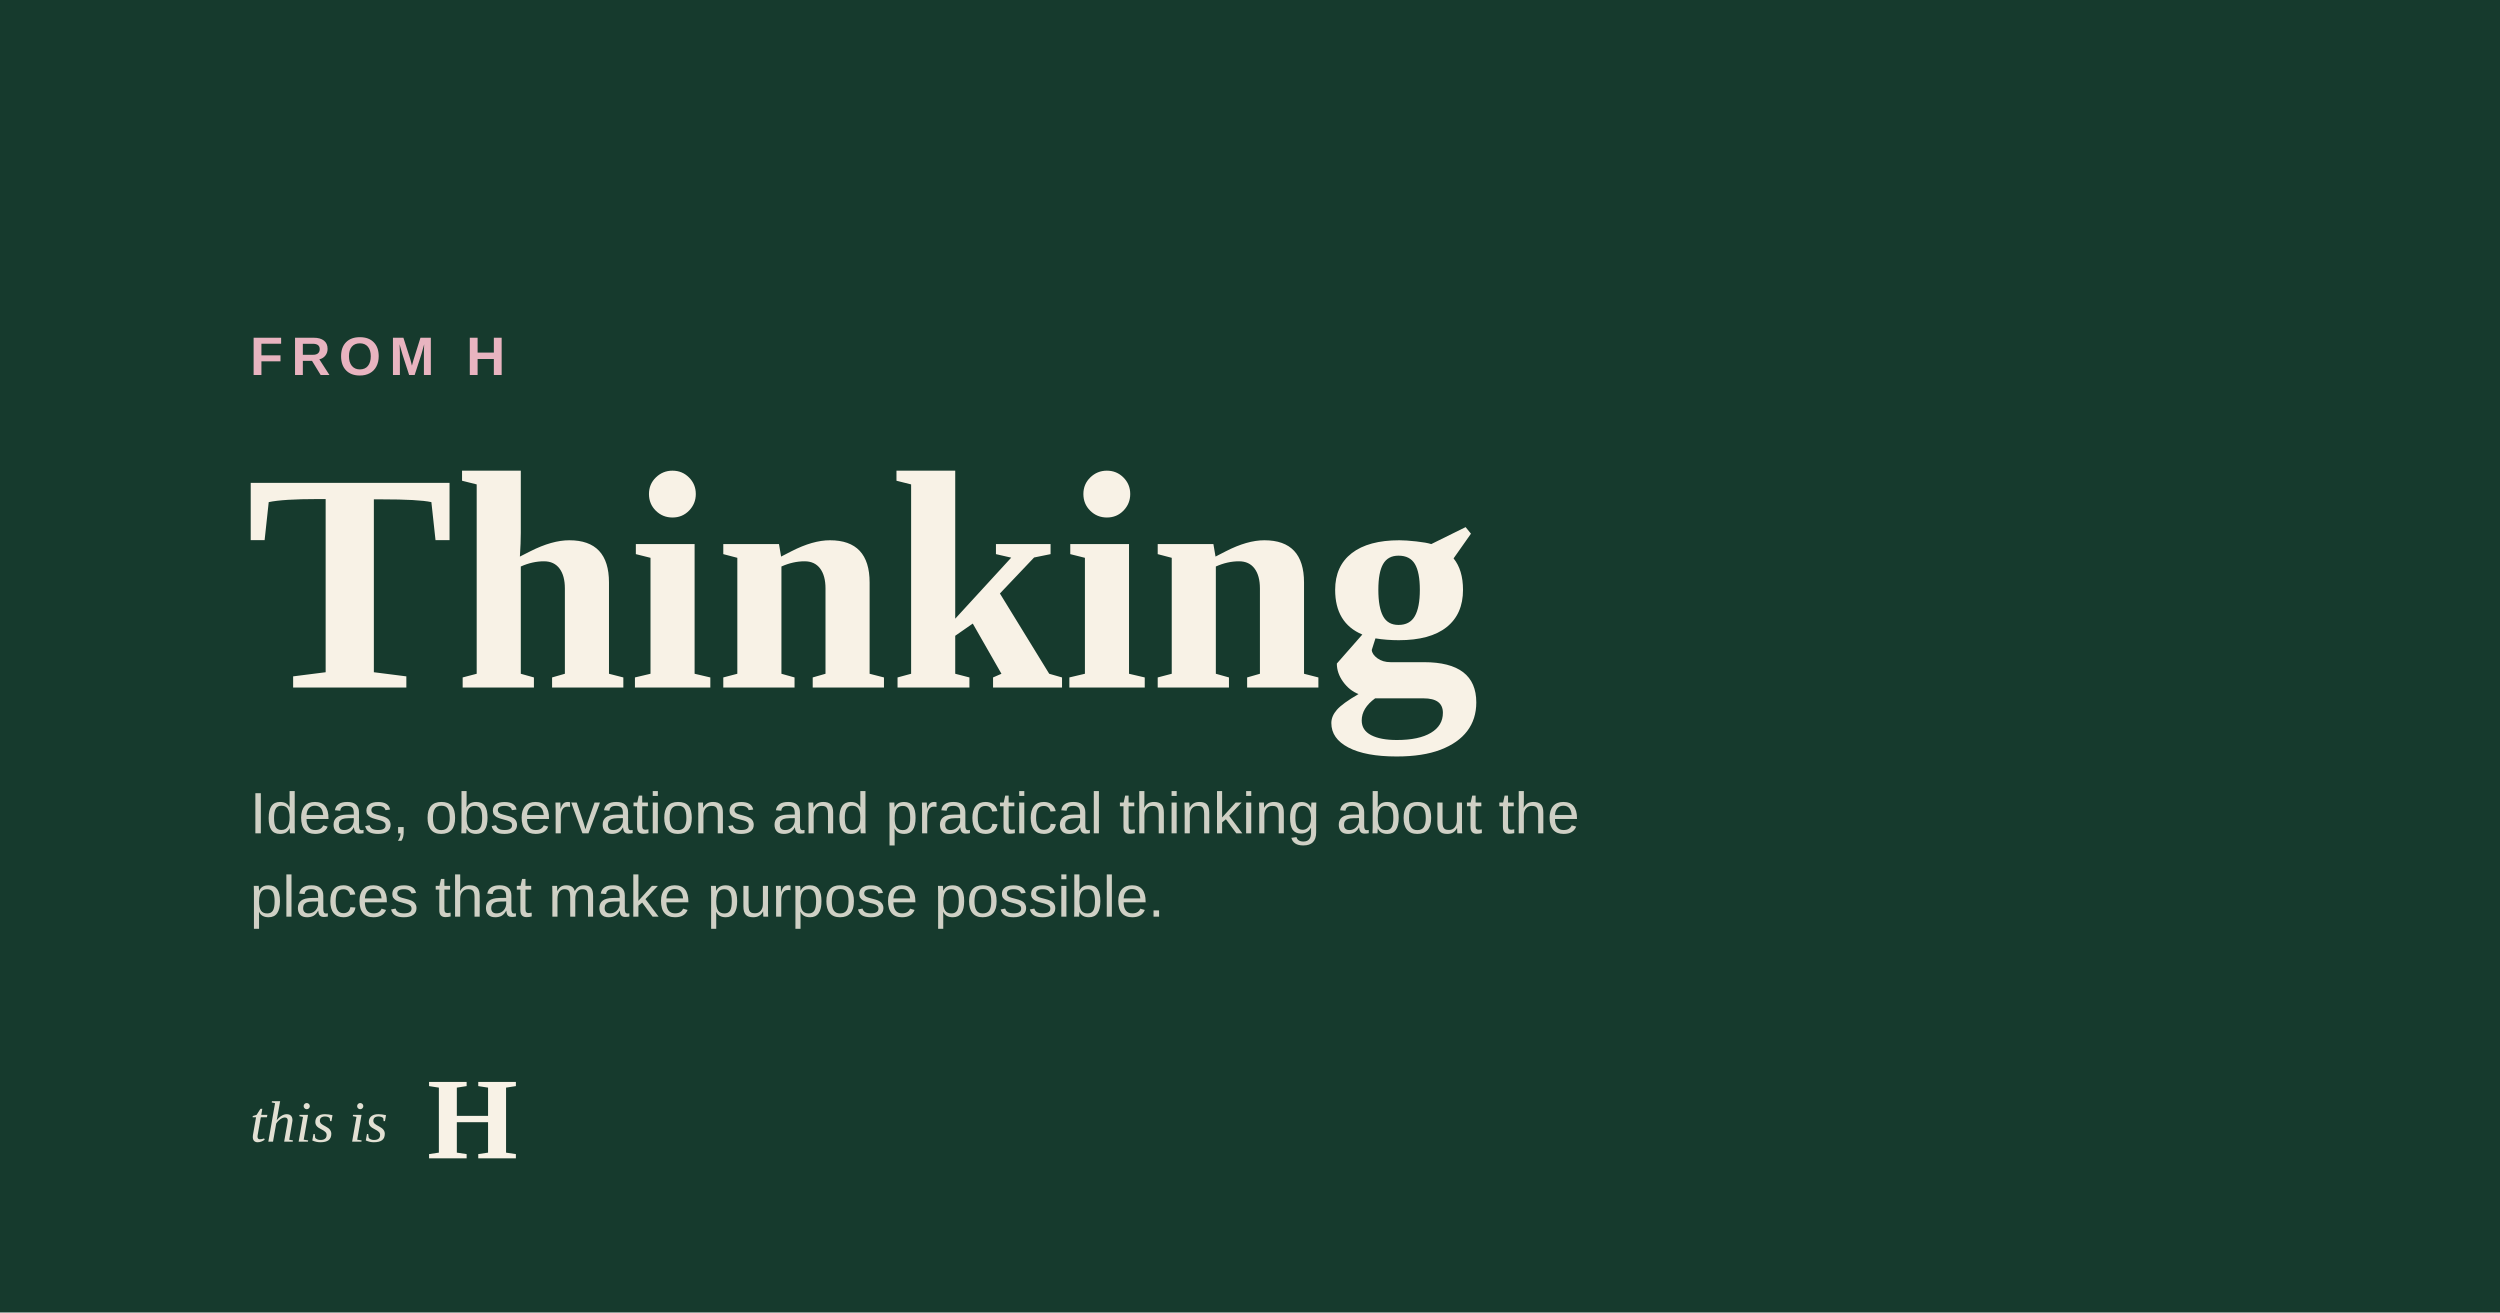
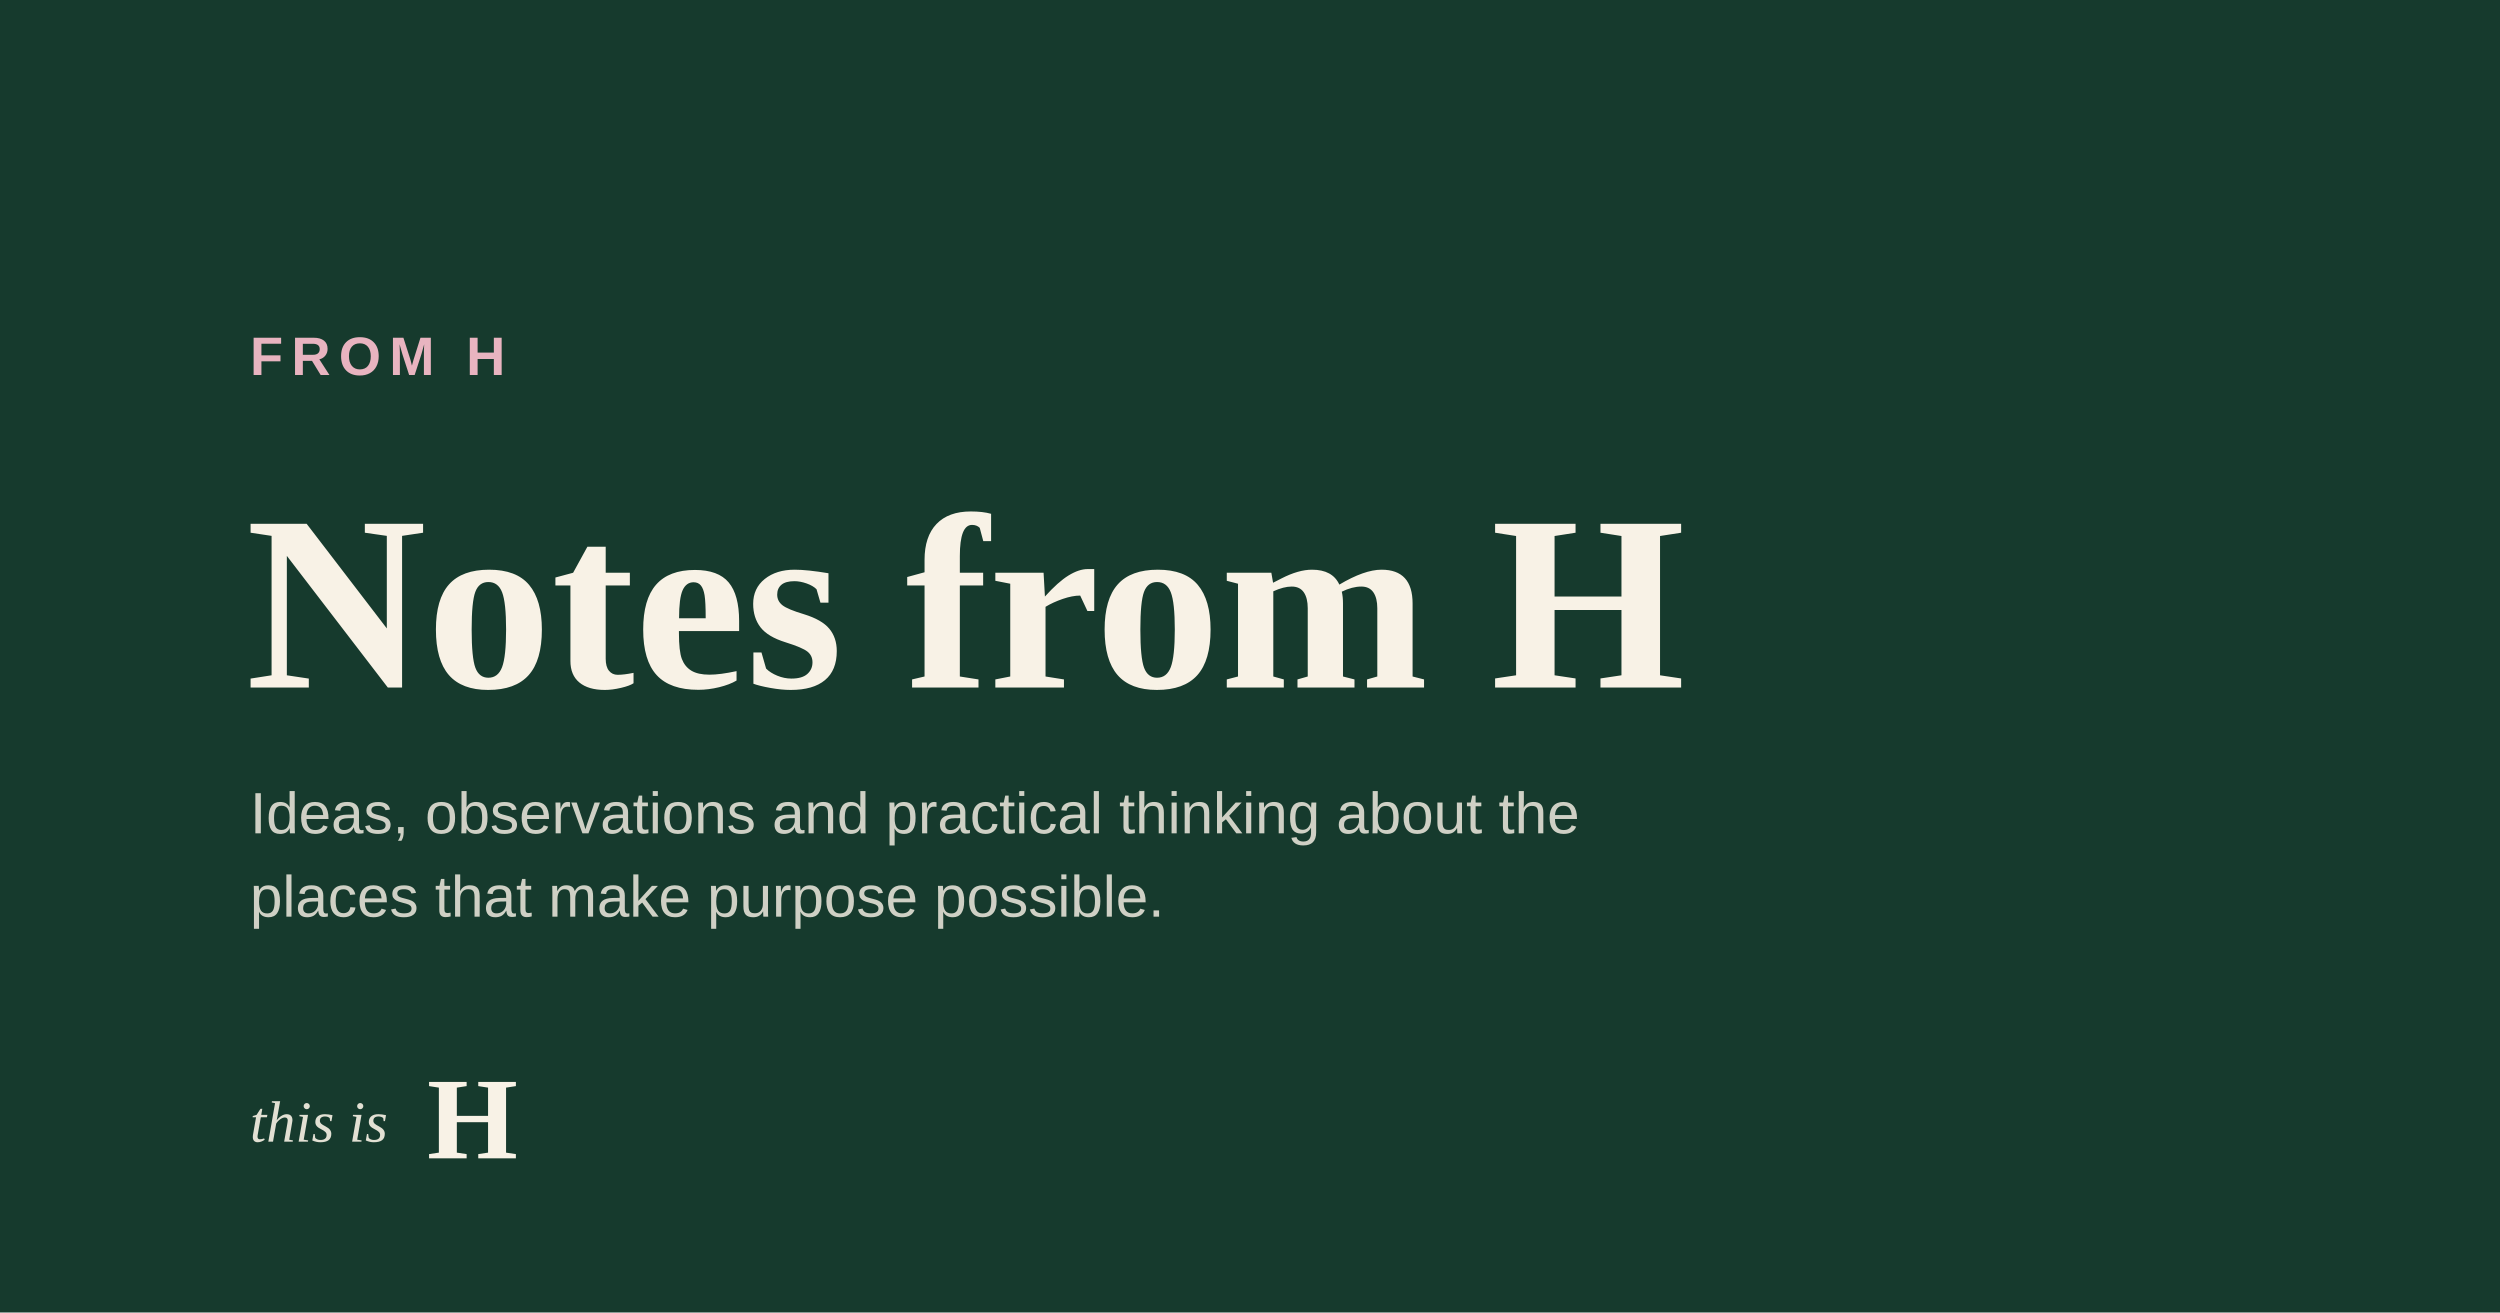
<svg xmlns="http://www.w3.org/2000/svg" width="1200" height="630" viewBox="0 0 1200 630">
  <rect width="1200" height="630" fill="#163A2D" />
  <text x="120" y="180" font-family="Arial, Helvetica, sans-serif" font-weight="600" font-size="26" letter-spacing="4" fill="#E8B4C0">FROM H</text>
-   <text x="118" y="330" font-family="Georgia, 'Times New Roman', serif" font-weight="700" font-size="150" fill="#F8F2E6">Thinking</text>
+   <text x="118" y="330" font-family="Georgia, 'Times New Roman', serif" font-weight="700" font-size="120" fill="#F8F2E6">Notes from H</text>
  <text x="120" y="400" font-family="Arial, Helvetica, sans-serif" font-weight="500" font-size="28" fill="#F8F2E6" opacity="0.82">Ideas, observations and practical thinking about the</text>
  <text x="120" y="440" font-family="Arial, Helvetica, sans-serif" font-weight="500" font-size="28" fill="#F8F2E6" opacity="0.82">places that make purpose possible.</text>
  <text x="120" y="548" font-family="Georgia, 'Times New Roman', serif" font-style="italic" font-size="28" fill="#F8F2E6" opacity="0.9">this is</text>
  <text x="205" y="556" font-family="Georgia, 'Times New Roman', serif" font-weight="700" font-size="56" fill="#F8F2E6">H</text>
</svg>
